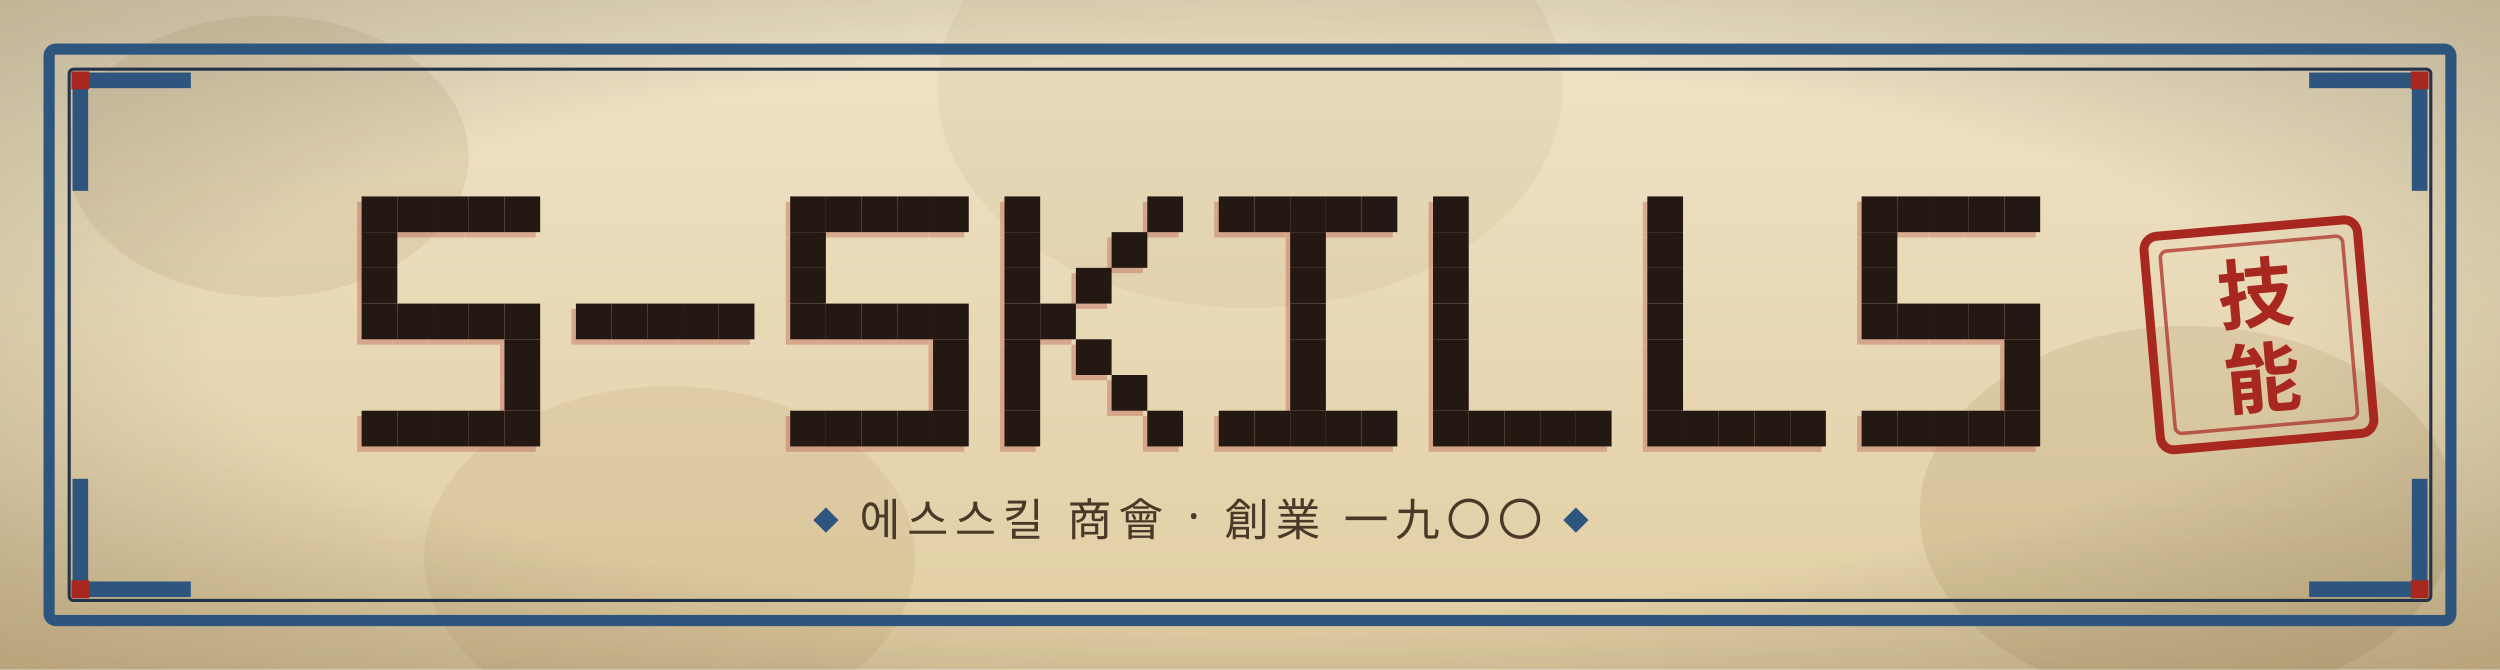
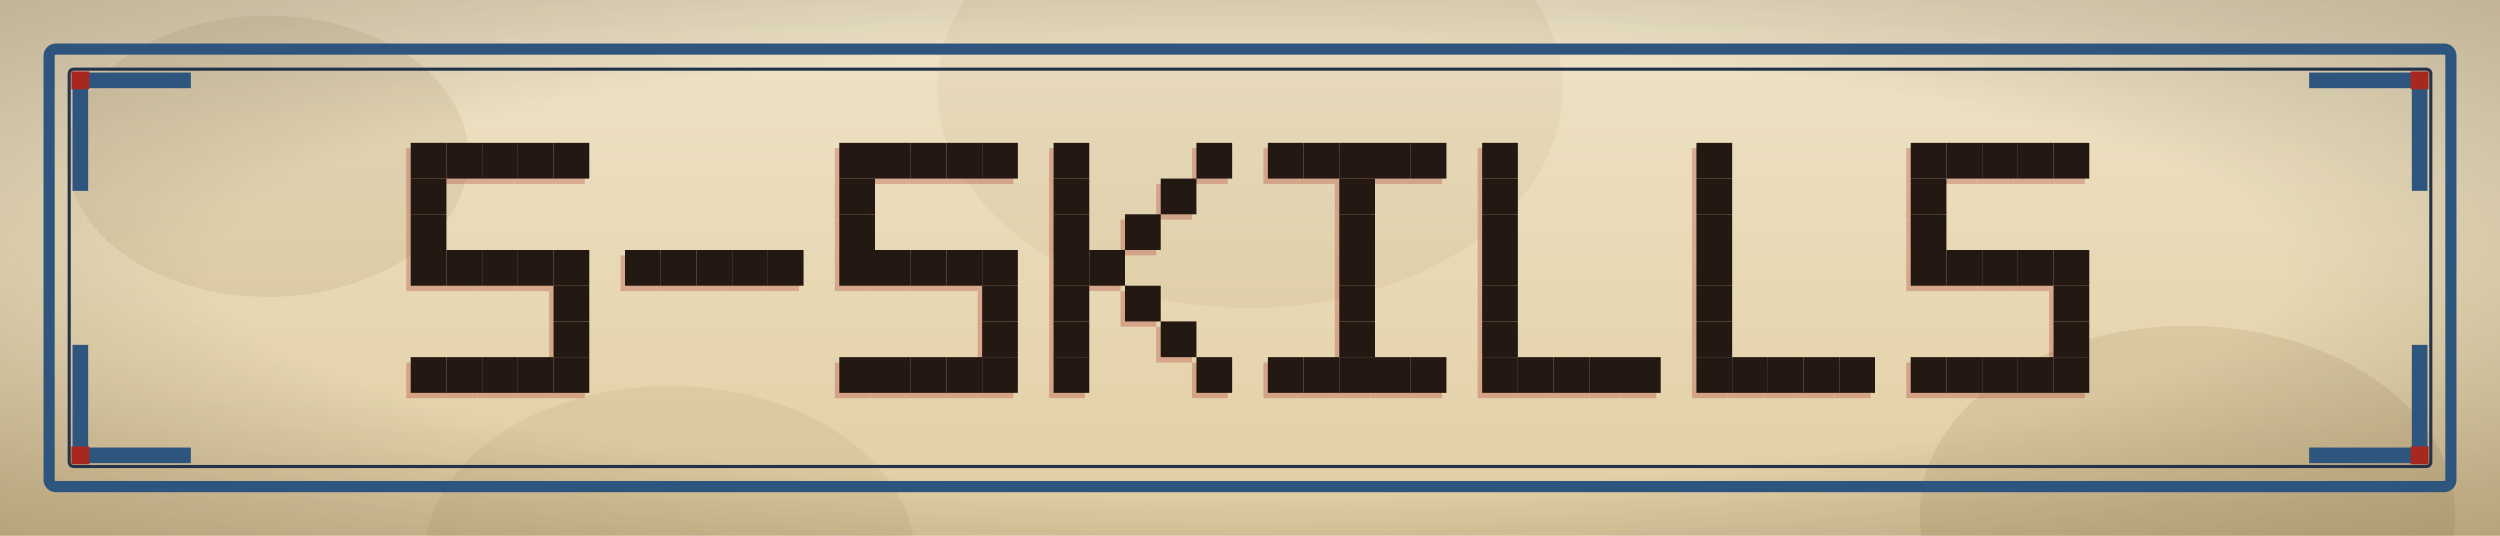
- <svg xmlns="http://www.w3.org/2000/svg" width="1120" height="300" viewBox="0 0 1120 300" fill="none" role="img" aria-label="S-skills 商會">
+ <svg xmlns="http://www.w3.org/2000/svg" width="1120" height="240" viewBox="0 0 1120 240" fill="none" role="img" aria-label="S-skills 商會">
  <defs>
    <linearGradient id="paper" x1="0" y1="0" x2="0" y2="1">
      <stop offset="0" stop-color="#efe4c8" />
      <stop offset="1" stop-color="#e1cda2" />
    </linearGradient>
    <radialGradient id="age" cx="50%" cy="50%" r="75%">
      <stop offset="0.55" stop-color="#000000" stop-opacity="0" />
      <stop offset="1" stop-color="#5b3f18" stop-opacity="0.32" />
    </radialGradient>
  </defs>
-   <rect x="0" y="0" width="1120" height="300" fill="url(#paper)" />
+   <rect x="0" y="0" width="1120" height="240" fill="url(#paper)" />
  <ellipse cx="120" cy="70" rx="90" ry="63" fill="#7a5a28" opacity="0.1" />
  <ellipse cx="980" cy="230" rx="120" ry="84" fill="#7a5a28" opacity="0.12" />
  <ellipse cx="560" cy="40" rx="140" ry="98" fill="#7a5a28" opacity="0.06" />
  <ellipse cx="300" cy="250" rx="110" ry="77" fill="#7a5a28" opacity="0.08" />
-   <rect x="0" y="0" width="1120" height="300" fill="url(#age)" />
-   <rect x="22" y="22" width="1076" height="256" rx="3" fill="none" stroke="#2d557e" stroke-width="5" />
-   <rect x="31" y="31" width="1058" height="238" rx="2" fill="none" stroke="#23344a" stroke-width="1.4" />
+   <rect x="0" y="0" width="1120" height="240" fill="url(#age)" />
+   <rect x="22" y="22" width="1076" height="196" rx="3" fill="none" stroke="#2d557e" stroke-width="5" />
+   <rect x="31" y="31" width="1058" height="178" rx="2" fill="none" stroke="#23344a" stroke-width="1.4" />
  <g stroke="#2d557e" stroke-width="7" stroke-linecap="square">
    <line x1="36" y1="36" x2="82" y2="36" />
    <line x1="36" y1="36" x2="36" y2="82" />
  </g>
  <rect x="32" y="32" width="8" height="8" fill="#a8281f" />
  <g stroke="#2d557e" stroke-width="7" stroke-linecap="square">
    <line x1="1084" y1="36" x2="1038" y2="36" />
    <line x1="1084" y1="36" x2="1084" y2="82" />
  </g>
  <rect x="1080" y="32" width="8" height="8" fill="#a8281f" />
  <g stroke="#2d557e" stroke-width="7" stroke-linecap="square">
-     <line x1="36" y1="264" x2="82" y2="264" />
-     <line x1="36" y1="264" x2="36" y2="218" />
-   </g>
-   <rect x="32" y="260" width="8" height="8" fill="#a8281f" />
-   <g stroke="#2d557e" stroke-width="7" stroke-linecap="square">
-     <line x1="1084" y1="264" x2="1038" y2="264" />
-     <line x1="1084" y1="264" x2="1084" y2="218" />
-   </g>
-   <rect x="1080" y="260" width="8" height="8" fill="#a8281f" />
+     <line x1="36" y1="204" x2="82" y2="204" />
+     <line x1="36" y1="204" x2="36" y2="158" />
+   </g>
+   <rect x="32" y="200" width="8" height="8" fill="#a8281f" />
+   <g stroke="#2d557e" stroke-width="7" stroke-linecap="square">
+     <line x1="1084" y1="204" x2="1038" y2="204" />
+     <line x1="1084" y1="204" x2="1084" y2="158" />
+   </g>
+   <rect x="1080" y="200" width="8" height="8" fill="#a8281f" />
  <g fill="#a8281f" opacity="0.28">
-     <rect x="160" y="90.4" width="16" height="16" />
-     <rect x="176" y="90.4" width="16" height="16" />
-     <rect x="192" y="90.4" width="16" height="16" />
-     <rect x="208" y="90.4" width="16" height="16" />
-     <rect x="224" y="90.4" width="16" height="16" />
-     <rect x="160" y="106.4" width="16" height="16" />
-     <rect x="160" y="122.4" width="16" height="16" />
-     <rect x="160" y="138.4" width="16" height="16" />
-     <rect x="176" y="138.4" width="16" height="16" />
-     <rect x="192" y="138.4" width="16" height="16" />
-     <rect x="208" y="138.4" width="16" height="16" />
-     <rect x="224" y="138.4" width="16" height="16" />
-     <rect x="224" y="154.4" width="16" height="16" />
-     <rect x="224" y="170.4" width="16" height="16" />
-     <rect x="160" y="186.4" width="16" height="16" />
-     <rect x="176" y="186.4" width="16" height="16" />
-     <rect x="192" y="186.4" width="16" height="16" />
-     <rect x="208" y="186.4" width="16" height="16" />
-     <rect x="224" y="186.4" width="16" height="16" />
-     <rect x="256" y="138.4" width="16" height="16" />
-     <rect x="272" y="138.4" width="16" height="16" />
-     <rect x="288" y="138.4" width="16" height="16" />
-     <rect x="304" y="138.4" width="16" height="16" />
-     <rect x="320" y="138.4" width="16" height="16" />
-     <rect x="352" y="90.4" width="16" height="16" />
-     <rect x="368" y="90.4" width="16" height="16" />
-     <rect x="384" y="90.4" width="16" height="16" />
-     <rect x="400" y="90.4" width="16" height="16" />
-     <rect x="416" y="90.4" width="16" height="16" />
-     <rect x="352" y="106.4" width="16" height="16" />
-     <rect x="352" y="122.4" width="16" height="16" />
-     <rect x="352" y="138.4" width="16" height="16" />
-     <rect x="368" y="138.4" width="16" height="16" />
-     <rect x="384" y="138.4" width="16" height="16" />
-     <rect x="400" y="138.4" width="16" height="16" />
-     <rect x="416" y="138.4" width="16" height="16" />
-     <rect x="416" y="154.4" width="16" height="16" />
-     <rect x="416" y="170.4" width="16" height="16" />
-     <rect x="352" y="186.4" width="16" height="16" />
-     <rect x="368" y="186.4" width="16" height="16" />
-     <rect x="384" y="186.4" width="16" height="16" />
-     <rect x="400" y="186.4" width="16" height="16" />
-     <rect x="416" y="186.4" width="16" height="16" />
-     <rect x="448" y="90.4" width="16" height="16" />
-     <rect x="512" y="90.4" width="16" height="16" />
-     <rect x="448" y="106.4" width="16" height="16" />
-     <rect x="496" y="106.4" width="16" height="16" />
-     <rect x="448" y="122.4" width="16" height="16" />
-     <rect x="480" y="122.4" width="16" height="16" />
-     <rect x="448" y="138.4" width="16" height="16" />
-     <rect x="464" y="138.4" width="16" height="16" />
-     <rect x="448" y="154.4" width="16" height="16" />
-     <rect x="480" y="154.4" width="16" height="16" />
-     <rect x="448" y="170.4" width="16" height="16" />
-     <rect x="496" y="170.4" width="16" height="16" />
-     <rect x="448" y="186.4" width="16" height="16" />
-     <rect x="512" y="186.4" width="16" height="16" />
-     <rect x="544" y="90.4" width="16" height="16" />
-     <rect x="560" y="90.4" width="16" height="16" />
-     <rect x="576" y="90.4" width="16" height="16" />
-     <rect x="592" y="90.4" width="16" height="16" />
-     <rect x="608" y="90.4" width="16" height="16" />
-     <rect x="576" y="106.4" width="16" height="16" />
-     <rect x="576" y="122.4" width="16" height="16" />
-     <rect x="576" y="138.4" width="16" height="16" />
-     <rect x="576" y="154.4" width="16" height="16" />
-     <rect x="576" y="170.4" width="16" height="16" />
-     <rect x="544" y="186.4" width="16" height="16" />
-     <rect x="560" y="186.4" width="16" height="16" />
-     <rect x="576" y="186.4" width="16" height="16" />
-     <rect x="592" y="186.4" width="16" height="16" />
-     <rect x="608" y="186.4" width="16" height="16" />
-     <rect x="640" y="90.4" width="16" height="16" />
-     <rect x="640" y="106.4" width="16" height="16" />
-     <rect x="640" y="122.4" width="16" height="16" />
-     <rect x="640" y="138.4" width="16" height="16" />
-     <rect x="640" y="154.4" width="16" height="16" />
-     <rect x="640" y="170.4" width="16" height="16" />
-     <rect x="640" y="186.4" width="16" height="16" />
-     <rect x="656" y="186.4" width="16" height="16" />
-     <rect x="672" y="186.4" width="16" height="16" />
-     <rect x="688" y="186.4" width="16" height="16" />
-     <rect x="704" y="186.4" width="16" height="16" />
-     <rect x="736" y="90.4" width="16" height="16" />
-     <rect x="736" y="106.4" width="16" height="16" />
-     <rect x="736" y="122.4" width="16" height="16" />
-     <rect x="736" y="138.4" width="16" height="16" />
-     <rect x="736" y="154.4" width="16" height="16" />
-     <rect x="736" y="170.4" width="16" height="16" />
-     <rect x="736" y="186.4" width="16" height="16" />
-     <rect x="752" y="186.4" width="16" height="16" />
-     <rect x="768" y="186.4" width="16" height="16" />
-     <rect x="784" y="186.4" width="16" height="16" />
-     <rect x="800" y="186.4" width="16" height="16" />
-     <rect x="832" y="90.4" width="16" height="16" />
-     <rect x="848" y="90.4" width="16" height="16" />
-     <rect x="864" y="90.4" width="16" height="16" />
-     <rect x="880" y="90.4" width="16" height="16" />
-     <rect x="896" y="90.4" width="16" height="16" />
-     <rect x="832" y="106.4" width="16" height="16" />
-     <rect x="832" y="122.4" width="16" height="16" />
-     <rect x="832" y="138.4" width="16" height="16" />
-     <rect x="848" y="138.4" width="16" height="16" />
-     <rect x="864" y="138.4" width="16" height="16" />
-     <rect x="880" y="138.4" width="16" height="16" />
-     <rect x="896" y="138.4" width="16" height="16" />
-     <rect x="896" y="154.4" width="16" height="16" />
-     <rect x="896" y="170.4" width="16" height="16" />
-     <rect x="832" y="186.4" width="16" height="16" />
-     <rect x="848" y="186.4" width="16" height="16" />
-     <rect x="864" y="186.4" width="16" height="16" />
-     <rect x="880" y="186.4" width="16" height="16" />
-     <rect x="896" y="186.4" width="16" height="16" />
+     <rect x="182" y="66.4" width="16" height="16" />
+     <rect x="198" y="66.4" width="16" height="16" />
+     <rect x="214" y="66.4" width="16" height="16" />
+     <rect x="230" y="66.4" width="16" height="16" />
+     <rect x="246" y="66.4" width="16" height="16" />
+     <rect x="182" y="82.4" width="16" height="16" />
+     <rect x="182" y="98.4" width="16" height="16" />
+     <rect x="182" y="114.4" width="16" height="16" />
+     <rect x="198" y="114.4" width="16" height="16" />
+     <rect x="214" y="114.4" width="16" height="16" />
+     <rect x="230" y="114.4" width="16" height="16" />
+     <rect x="246" y="114.4" width="16" height="16" />
+     <rect x="246" y="130.4" width="16" height="16" />
+     <rect x="246" y="146.4" width="16" height="16" />
+     <rect x="182" y="162.4" width="16" height="16" />
+     <rect x="198" y="162.4" width="16" height="16" />
+     <rect x="214" y="162.4" width="16" height="16" />
+     <rect x="230" y="162.4" width="16" height="16" />
+     <rect x="246" y="162.4" width="16" height="16" />
+     <rect x="278" y="114.4" width="16" height="16" />
+     <rect x="294" y="114.4" width="16" height="16" />
+     <rect x="310" y="114.4" width="16" height="16" />
+     <rect x="326" y="114.4" width="16" height="16" />
+     <rect x="342" y="114.4" width="16" height="16" />
+     <rect x="374" y="66.4" width="16" height="16" />
+     <rect x="390" y="66.4" width="16" height="16" />
+     <rect x="406" y="66.4" width="16" height="16" />
+     <rect x="422" y="66.4" width="16" height="16" />
+     <rect x="438" y="66.4" width="16" height="16" />
+     <rect x="374" y="82.4" width="16" height="16" />
+     <rect x="374" y="98.4" width="16" height="16" />
+     <rect x="374" y="114.4" width="16" height="16" />
+     <rect x="390" y="114.4" width="16" height="16" />
+     <rect x="406" y="114.4" width="16" height="16" />
+     <rect x="422" y="114.4" width="16" height="16" />
+     <rect x="438" y="114.4" width="16" height="16" />
+     <rect x="438" y="130.4" width="16" height="16" />
+     <rect x="438" y="146.4" width="16" height="16" />
+     <rect x="374" y="162.4" width="16" height="16" />
+     <rect x="390" y="162.4" width="16" height="16" />
+     <rect x="406" y="162.4" width="16" height="16" />
+     <rect x="422" y="162.4" width="16" height="16" />
+     <rect x="438" y="162.4" width="16" height="16" />
+     <rect x="470" y="66.4" width="16" height="16" />
+     <rect x="534" y="66.4" width="16" height="16" />
+     <rect x="470" y="82.4" width="16" height="16" />
+     <rect x="518" y="82.4" width="16" height="16" />
+     <rect x="470" y="98.4" width="16" height="16" />
+     <rect x="502" y="98.4" width="16" height="16" />
+     <rect x="470" y="114.4" width="16" height="16" />
+     <rect x="486" y="114.4" width="16" height="16" />
+     <rect x="470" y="130.4" width="16" height="16" />
+     <rect x="502" y="130.4" width="16" height="16" />
+     <rect x="470" y="146.4" width="16" height="16" />
+     <rect x="518" y="146.4" width="16" height="16" />
+     <rect x="470" y="162.4" width="16" height="16" />
+     <rect x="534" y="162.4" width="16" height="16" />
+     <rect x="566" y="66.4" width="16" height="16" />
+     <rect x="582" y="66.4" width="16" height="16" />
+     <rect x="598" y="66.4" width="16" height="16" />
+     <rect x="614" y="66.4" width="16" height="16" />
+     <rect x="630" y="66.4" width="16" height="16" />
+     <rect x="598" y="82.4" width="16" height="16" />
+     <rect x="598" y="98.4" width="16" height="16" />
+     <rect x="598" y="114.4" width="16" height="16" />
+     <rect x="598" y="130.4" width="16" height="16" />
+     <rect x="598" y="146.4" width="16" height="16" />
+     <rect x="566" y="162.4" width="16" height="16" />
+     <rect x="582" y="162.4" width="16" height="16" />
+     <rect x="598" y="162.4" width="16" height="16" />
+     <rect x="614" y="162.4" width="16" height="16" />
+     <rect x="630" y="162.4" width="16" height="16" />
+     <rect x="662" y="66.4" width="16" height="16" />
+     <rect x="662" y="82.4" width="16" height="16" />
+     <rect x="662" y="98.4" width="16" height="16" />
+     <rect x="662" y="114.4" width="16" height="16" />
+     <rect x="662" y="130.4" width="16" height="16" />
+     <rect x="662" y="146.4" width="16" height="16" />
+     <rect x="662" y="162.4" width="16" height="16" />
+     <rect x="678" y="162.4" width="16" height="16" />
+     <rect x="694" y="162.4" width="16" height="16" />
+     <rect x="710" y="162.4" width="16" height="16" />
+     <rect x="726" y="162.4" width="16" height="16" />
+     <rect x="758" y="66.4" width="16" height="16" />
+     <rect x="758" y="82.4" width="16" height="16" />
+     <rect x="758" y="98.4" width="16" height="16" />
+     <rect x="758" y="114.4" width="16" height="16" />
+     <rect x="758" y="130.4" width="16" height="16" />
+     <rect x="758" y="146.4" width="16" height="16" />
+     <rect x="758" y="162.4" width="16" height="16" />
+     <rect x="774" y="162.4" width="16" height="16" />
+     <rect x="790" y="162.4" width="16" height="16" />
+     <rect x="806" y="162.4" width="16" height="16" />
+     <rect x="822" y="162.4" width="16" height="16" />
+     <rect x="854" y="66.4" width="16" height="16" />
+     <rect x="870" y="66.4" width="16" height="16" />
+     <rect x="886" y="66.4" width="16" height="16" />
+     <rect x="902" y="66.4" width="16" height="16" />
+     <rect x="918" y="66.4" width="16" height="16" />
+     <rect x="854" y="82.4" width="16" height="16" />
+     <rect x="854" y="98.4" width="16" height="16" />
+     <rect x="854" y="114.4" width="16" height="16" />
+     <rect x="870" y="114.4" width="16" height="16" />
+     <rect x="886" y="114.4" width="16" height="16" />
+     <rect x="902" y="114.4" width="16" height="16" />
+     <rect x="918" y="114.4" width="16" height="16" />
+     <rect x="918" y="130.4" width="16" height="16" />
+     <rect x="918" y="146.4" width="16" height="16" />
+     <rect x="854" y="162.4" width="16" height="16" />
+     <rect x="870" y="162.4" width="16" height="16" />
+     <rect x="886" y="162.4" width="16" height="16" />
+     <rect x="902" y="162.4" width="16" height="16" />
+     <rect x="918" y="162.4" width="16" height="16" />
  </g>
  <g fill="#241813">
-     <rect x="162" y="88" width="16" height="16" />
-     <rect x="178" y="88" width="16" height="16" />
-     <rect x="194" y="88" width="16" height="16" />
-     <rect x="210" y="88" width="16" height="16" />
-     <rect x="226" y="88" width="16" height="16" />
-     <rect x="162" y="104" width="16" height="16" />
-     <rect x="162" y="120" width="16" height="16" />
-     <rect x="162" y="136" width="16" height="16" />
-     <rect x="178" y="136" width="16" height="16" />
-     <rect x="194" y="136" width="16" height="16" />
-     <rect x="210" y="136" width="16" height="16" />
-     <rect x="226" y="136" width="16" height="16" />
-     <rect x="226" y="152" width="16" height="16" />
-     <rect x="226" y="168" width="16" height="16" />
-     <rect x="162" y="184" width="16" height="16" />
-     <rect x="178" y="184" width="16" height="16" />
-     <rect x="194" y="184" width="16" height="16" />
-     <rect x="210" y="184" width="16" height="16" />
-     <rect x="226" y="184" width="16" height="16" />
-     <rect x="258" y="136" width="16" height="16" />
-     <rect x="274" y="136" width="16" height="16" />
-     <rect x="290" y="136" width="16" height="16" />
-     <rect x="306" y="136" width="16" height="16" />
-     <rect x="322" y="136" width="16" height="16" />
-     <rect x="354" y="88" width="16" height="16" />
-     <rect x="370" y="88" width="16" height="16" />
-     <rect x="386" y="88" width="16" height="16" />
-     <rect x="402" y="88" width="16" height="16" />
-     <rect x="418" y="88" width="16" height="16" />
-     <rect x="354" y="104" width="16" height="16" />
-     <rect x="354" y="120" width="16" height="16" />
-     <rect x="354" y="136" width="16" height="16" />
-     <rect x="370" y="136" width="16" height="16" />
-     <rect x="386" y="136" width="16" height="16" />
-     <rect x="402" y="136" width="16" height="16" />
-     <rect x="418" y="136" width="16" height="16" />
-     <rect x="418" y="152" width="16" height="16" />
-     <rect x="418" y="168" width="16" height="16" />
-     <rect x="354" y="184" width="16" height="16" />
-     <rect x="370" y="184" width="16" height="16" />
-     <rect x="386" y="184" width="16" height="16" />
-     <rect x="402" y="184" width="16" height="16" />
-     <rect x="418" y="184" width="16" height="16" />
-     <rect x="450" y="88" width="16" height="16" />
-     <rect x="514" y="88" width="16" height="16" />
-     <rect x="450" y="104" width="16" height="16" />
-     <rect x="498" y="104" width="16" height="16" />
-     <rect x="450" y="120" width="16" height="16" />
-     <rect x="482" y="120" width="16" height="16" />
-     <rect x="450" y="136" width="16" height="16" />
-     <rect x="466" y="136" width="16" height="16" />
-     <rect x="450" y="152" width="16" height="16" />
-     <rect x="482" y="152" width="16" height="16" />
-     <rect x="450" y="168" width="16" height="16" />
-     <rect x="498" y="168" width="16" height="16" />
-     <rect x="450" y="184" width="16" height="16" />
-     <rect x="514" y="184" width="16" height="16" />
-     <rect x="546" y="88" width="16" height="16" />
-     <rect x="562" y="88" width="16" height="16" />
-     <rect x="578" y="88" width="16" height="16" />
-     <rect x="594" y="88" width="16" height="16" />
-     <rect x="610" y="88" width="16" height="16" />
-     <rect x="578" y="104" width="16" height="16" />
-     <rect x="578" y="120" width="16" height="16" />
-     <rect x="578" y="136" width="16" height="16" />
-     <rect x="578" y="152" width="16" height="16" />
-     <rect x="578" y="168" width="16" height="16" />
-     <rect x="546" y="184" width="16" height="16" />
-     <rect x="562" y="184" width="16" height="16" />
-     <rect x="578" y="184" width="16" height="16" />
-     <rect x="594" y="184" width="16" height="16" />
-     <rect x="610" y="184" width="16" height="16" />
-     <rect x="642" y="88" width="16" height="16" />
-     <rect x="642" y="104" width="16" height="16" />
-     <rect x="642" y="120" width="16" height="16" />
-     <rect x="642" y="136" width="16" height="16" />
-     <rect x="642" y="152" width="16" height="16" />
-     <rect x="642" y="168" width="16" height="16" />
-     <rect x="642" y="184" width="16" height="16" />
-     <rect x="658" y="184" width="16" height="16" />
-     <rect x="674" y="184" width="16" height="16" />
-     <rect x="690" y="184" width="16" height="16" />
-     <rect x="706" y="184" width="16" height="16" />
-     <rect x="738" y="88" width="16" height="16" />
-     <rect x="738" y="104" width="16" height="16" />
-     <rect x="738" y="120" width="16" height="16" />
-     <rect x="738" y="136" width="16" height="16" />
-     <rect x="738" y="152" width="16" height="16" />
-     <rect x="738" y="168" width="16" height="16" />
-     <rect x="738" y="184" width="16" height="16" />
-     <rect x="754" y="184" width="16" height="16" />
-     <rect x="770" y="184" width="16" height="16" />
-     <rect x="786" y="184" width="16" height="16" />
-     <rect x="802" y="184" width="16" height="16" />
-     <rect x="834" y="88" width="16" height="16" />
-     <rect x="850" y="88" width="16" height="16" />
-     <rect x="866" y="88" width="16" height="16" />
-     <rect x="882" y="88" width="16" height="16" />
-     <rect x="898" y="88" width="16" height="16" />
-     <rect x="834" y="104" width="16" height="16" />
-     <rect x="834" y="120" width="16" height="16" />
-     <rect x="834" y="136" width="16" height="16" />
-     <rect x="850" y="136" width="16" height="16" />
-     <rect x="866" y="136" width="16" height="16" />
-     <rect x="882" y="136" width="16" height="16" />
-     <rect x="898" y="136" width="16" height="16" />
-     <rect x="898" y="152" width="16" height="16" />
-     <rect x="898" y="168" width="16" height="16" />
-     <rect x="834" y="184" width="16" height="16" />
-     <rect x="850" y="184" width="16" height="16" />
-     <rect x="866" y="184" width="16" height="16" />
-     <rect x="882" y="184" width="16" height="16" />
-     <rect x="898" y="184" width="16" height="16" />
-   </g>
-   <g fill="#4a3828" font-family="'Nanum Myeongjo','Songti SC',serif" text-anchor="middle">
-     <text x="538" y="240" font-size="20" letter-spacing="3">에스스킬 商會 · 創業 一九〇〇</text>
-   </g>
-   <rect x="366" y="229" width="8" height="8" fill="#2d557e" transform="rotate(45 370 233)" />
-   <rect x="702" y="229" width="8" height="8" fill="#2d557e" transform="rotate(45 706 233)" />
-   <g transform="rotate(-5 1012 150)">
-     <rect x="964" y="102" width="96" height="96" rx="6" fill="none" stroke="#a8281f" stroke-width="4" />
-     <rect x="971" y="109" width="82" height="82" rx="3" fill="none" stroke="#a8281f" stroke-width="1.6" opacity="0.7" />
-     <text x="1012" y="144" text-anchor="middle" font-family="'Songti SC',serif" font-size="34" fill="#a8281f" font-weight="700">技</text>
-     <text x="1012" y="182" text-anchor="middle" font-family="'Songti SC',serif" font-size="34" fill="#a8281f" font-weight="700">能</text>
+     <rect x="184" y="64" width="16" height="16" />
+     <rect x="200" y="64" width="16" height="16" />
+     <rect x="216" y="64" width="16" height="16" />
+     <rect x="232" y="64" width="16" height="16" />
+     <rect x="248" y="64" width="16" height="16" />
+     <rect x="184" y="80" width="16" height="16" />
+     <rect x="184" y="96" width="16" height="16" />
+     <rect x="184" y="112" width="16" height="16" />
+     <rect x="200" y="112" width="16" height="16" />
+     <rect x="216" y="112" width="16" height="16" />
+     <rect x="232" y="112" width="16" height="16" />
+     <rect x="248" y="112" width="16" height="16" />
+     <rect x="248" y="128" width="16" height="16" />
+     <rect x="248" y="144" width="16" height="16" />
+     <rect x="184" y="160" width="16" height="16" />
+     <rect x="200" y="160" width="16" height="16" />
+     <rect x="216" y="160" width="16" height="16" />
+     <rect x="232" y="160" width="16" height="16" />
+     <rect x="248" y="160" width="16" height="16" />
+     <rect x="280" y="112" width="16" height="16" />
+     <rect x="296" y="112" width="16" height="16" />
+     <rect x="312" y="112" width="16" height="16" />
+     <rect x="328" y="112" width="16" height="16" />
+     <rect x="344" y="112" width="16" height="16" />
+     <rect x="376" y="64" width="16" height="16" />
+     <rect x="392" y="64" width="16" height="16" />
+     <rect x="408" y="64" width="16" height="16" />
+     <rect x="424" y="64" width="16" height="16" />
+     <rect x="440" y="64" width="16" height="16" />
+     <rect x="376" y="80" width="16" height="16" />
+     <rect x="376" y="96" width="16" height="16" />
+     <rect x="376" y="112" width="16" height="16" />
+     <rect x="392" y="112" width="16" height="16" />
+     <rect x="408" y="112" width="16" height="16" />
+     <rect x="424" y="112" width="16" height="16" />
+     <rect x="440" y="112" width="16" height="16" />
+     <rect x="440" y="128" width="16" height="16" />
+     <rect x="440" y="144" width="16" height="16" />
+     <rect x="376" y="160" width="16" height="16" />
+     <rect x="392" y="160" width="16" height="16" />
+     <rect x="408" y="160" width="16" height="16" />
+     <rect x="424" y="160" width="16" height="16" />
+     <rect x="440" y="160" width="16" height="16" />
+     <rect x="472" y="64" width="16" height="16" />
+     <rect x="536" y="64" width="16" height="16" />
+     <rect x="472" y="80" width="16" height="16" />
+     <rect x="520" y="80" width="16" height="16" />
+     <rect x="472" y="96" width="16" height="16" />
+     <rect x="504" y="96" width="16" height="16" />
+     <rect x="472" y="112" width="16" height="16" />
+     <rect x="488" y="112" width="16" height="16" />
+     <rect x="472" y="128" width="16" height="16" />
+     <rect x="504" y="128" width="16" height="16" />
+     <rect x="472" y="144" width="16" height="16" />
+     <rect x="520" y="144" width="16" height="16" />
+     <rect x="472" y="160" width="16" height="16" />
+     <rect x="536" y="160" width="16" height="16" />
+     <rect x="568" y="64" width="16" height="16" />
+     <rect x="584" y="64" width="16" height="16" />
+     <rect x="600" y="64" width="16" height="16" />
+     <rect x="616" y="64" width="16" height="16" />
+     <rect x="632" y="64" width="16" height="16" />
+     <rect x="600" y="80" width="16" height="16" />
+     <rect x="600" y="96" width="16" height="16" />
+     <rect x="600" y="112" width="16" height="16" />
+     <rect x="600" y="128" width="16" height="16" />
+     <rect x="600" y="144" width="16" height="16" />
+     <rect x="568" y="160" width="16" height="16" />
+     <rect x="584" y="160" width="16" height="16" />
+     <rect x="600" y="160" width="16" height="16" />
+     <rect x="616" y="160" width="16" height="16" />
+     <rect x="632" y="160" width="16" height="16" />
+     <rect x="664" y="64" width="16" height="16" />
+     <rect x="664" y="80" width="16" height="16" />
+     <rect x="664" y="96" width="16" height="16" />
+     <rect x="664" y="112" width="16" height="16" />
+     <rect x="664" y="128" width="16" height="16" />
+     <rect x="664" y="144" width="16" height="16" />
+     <rect x="664" y="160" width="16" height="16" />
+     <rect x="680" y="160" width="16" height="16" />
+     <rect x="696" y="160" width="16" height="16" />
+     <rect x="712" y="160" width="16" height="16" />
+     <rect x="728" y="160" width="16" height="16" />
+     <rect x="760" y="64" width="16" height="16" />
+     <rect x="760" y="80" width="16" height="16" />
+     <rect x="760" y="96" width="16" height="16" />
+     <rect x="760" y="112" width="16" height="16" />
+     <rect x="760" y="128" width="16" height="16" />
+     <rect x="760" y="144" width="16" height="16" />
+     <rect x="760" y="160" width="16" height="16" />
+     <rect x="776" y="160" width="16" height="16" />
+     <rect x="792" y="160" width="16" height="16" />
+     <rect x="808" y="160" width="16" height="16" />
+     <rect x="824" y="160" width="16" height="16" />
+     <rect x="856" y="64" width="16" height="16" />
+     <rect x="872" y="64" width="16" height="16" />
+     <rect x="888" y="64" width="16" height="16" />
+     <rect x="904" y="64" width="16" height="16" />
+     <rect x="920" y="64" width="16" height="16" />
+     <rect x="856" y="80" width="16" height="16" />
+     <rect x="856" y="96" width="16" height="16" />
+     <rect x="856" y="112" width="16" height="16" />
+     <rect x="872" y="112" width="16" height="16" />
+     <rect x="888" y="112" width="16" height="16" />
+     <rect x="904" y="112" width="16" height="16" />
+     <rect x="920" y="112" width="16" height="16" />
+     <rect x="920" y="128" width="16" height="16" />
+     <rect x="920" y="144" width="16" height="16" />
+     <rect x="856" y="160" width="16" height="16" />
+     <rect x="872" y="160" width="16" height="16" />
+     <rect x="888" y="160" width="16" height="16" />
+     <rect x="904" y="160" width="16" height="16" />
+     <rect x="920" y="160" width="16" height="16" />
  </g>
</svg>
